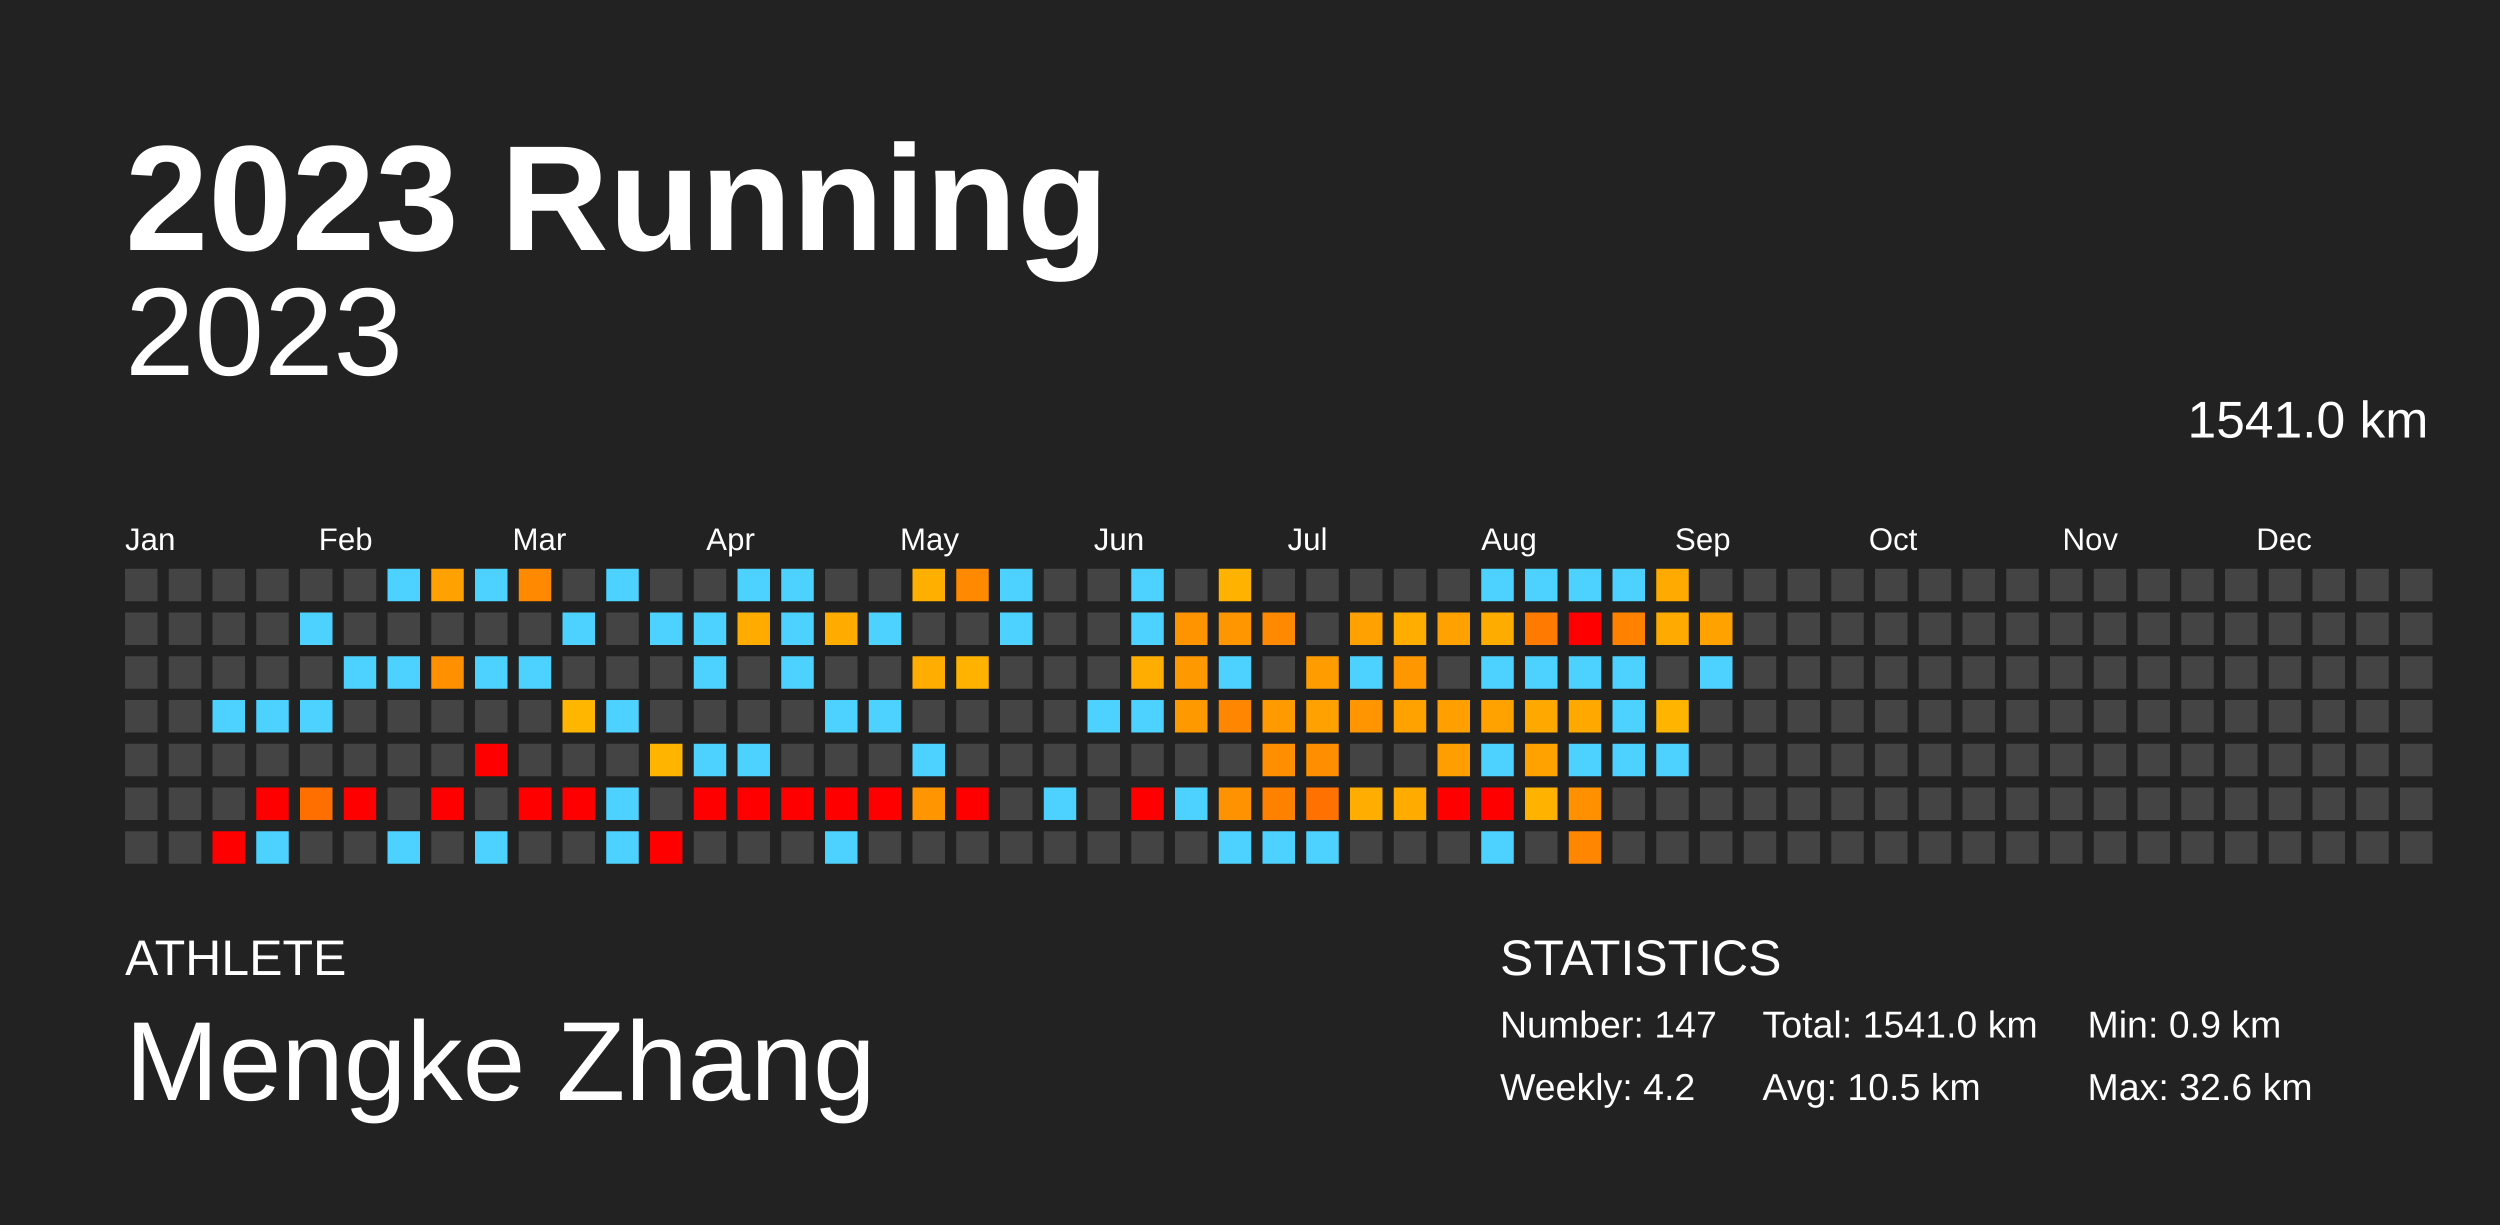
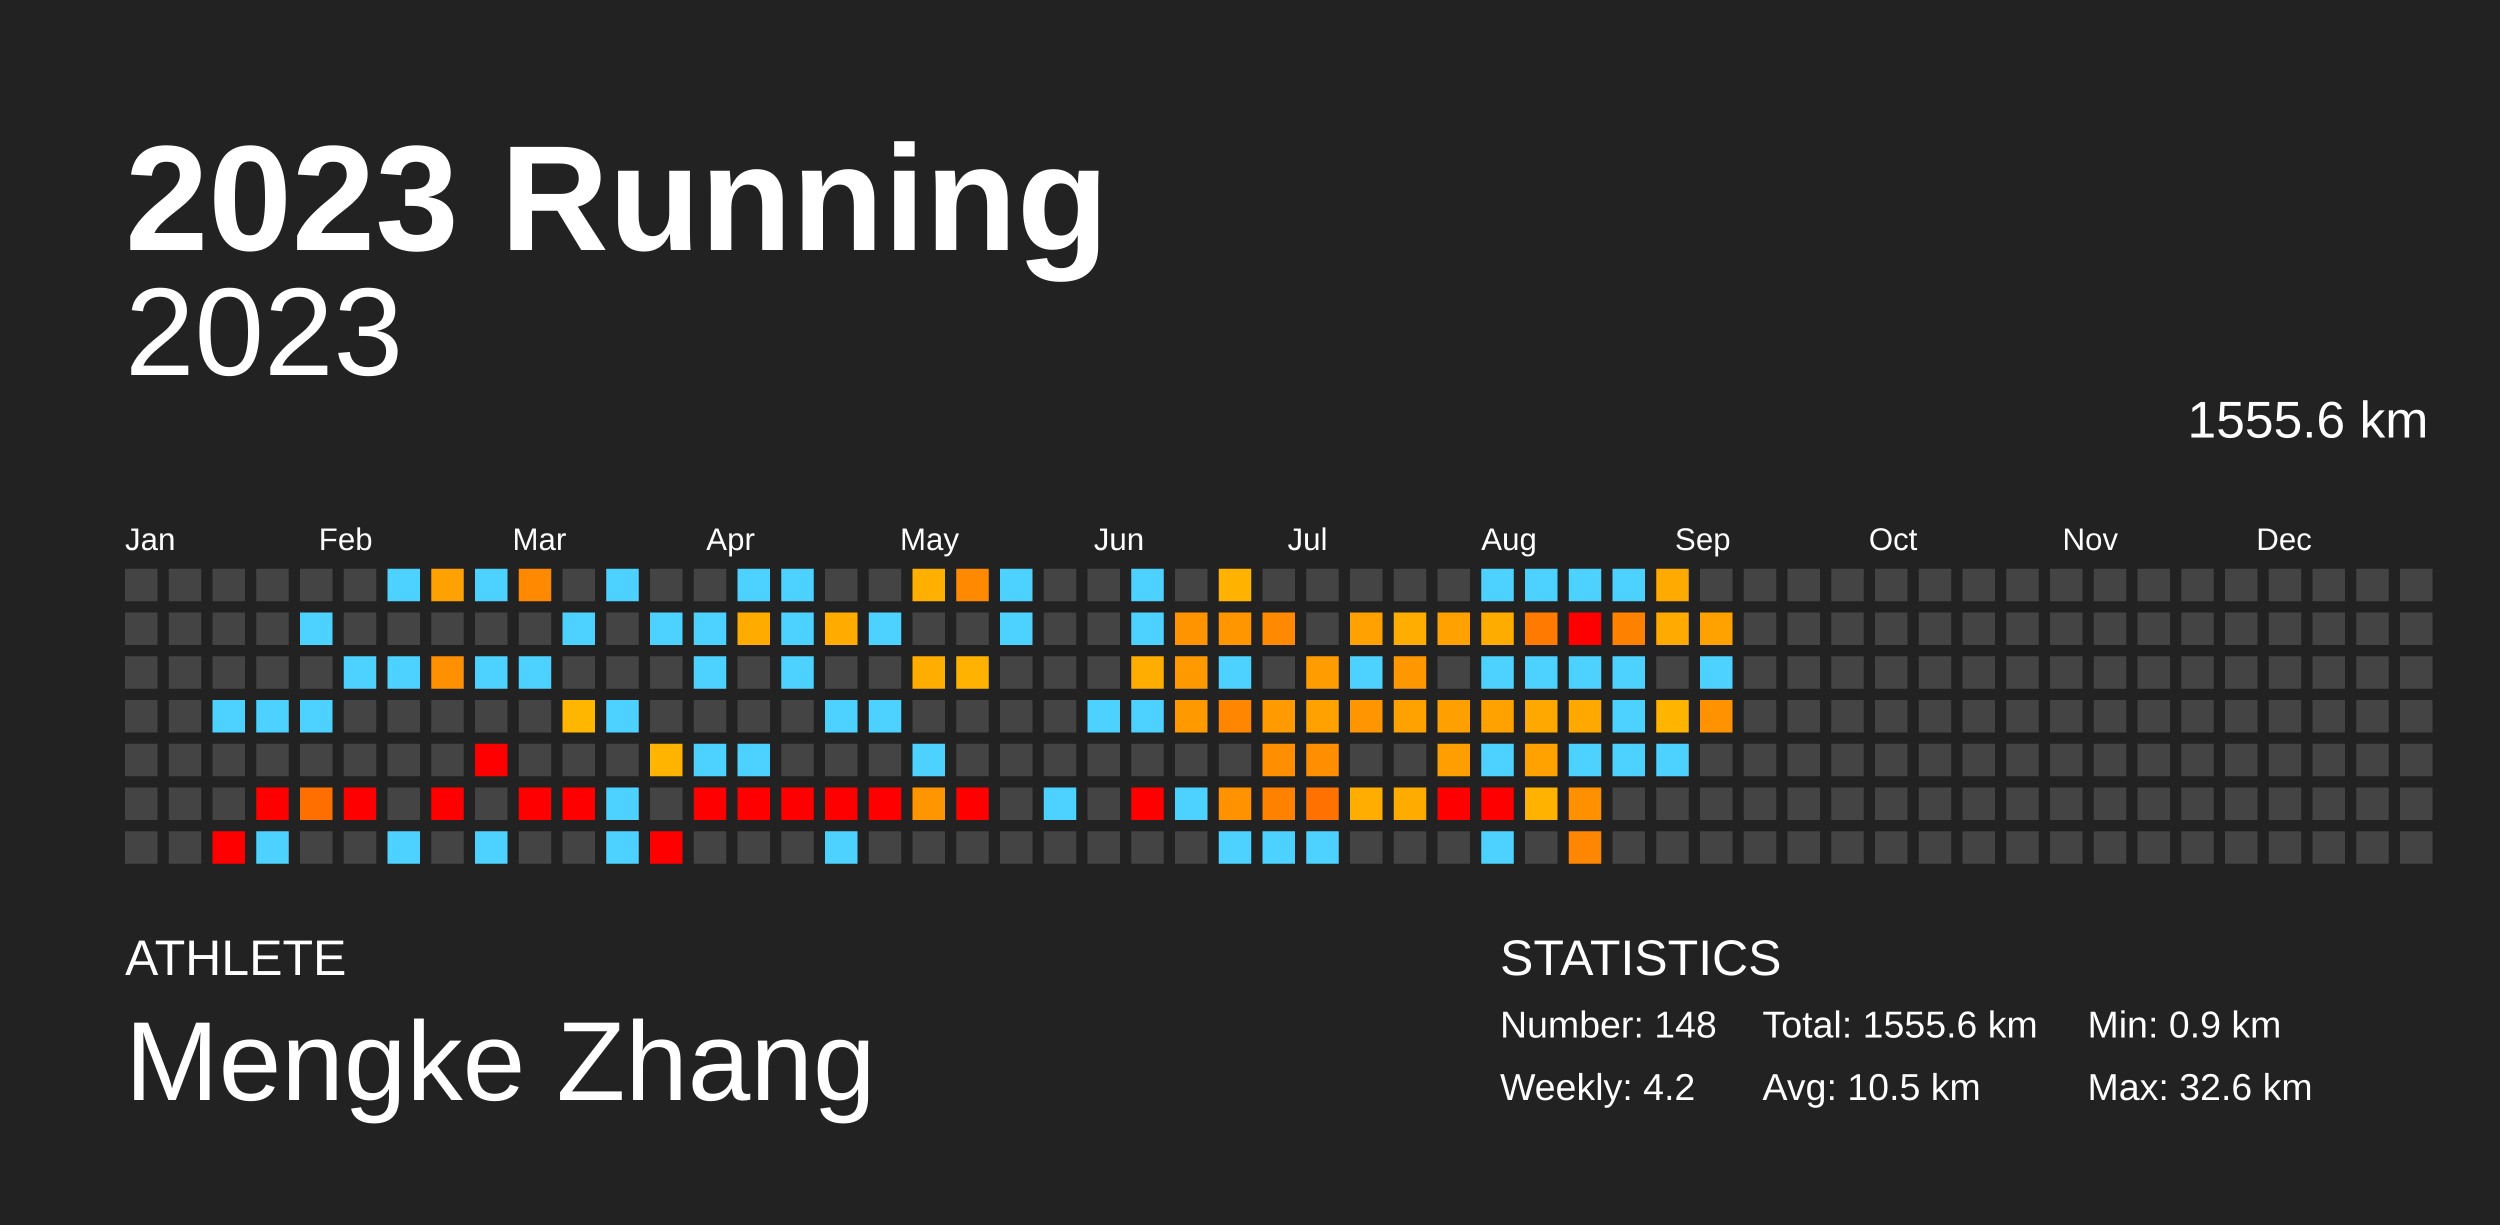
<svg xmlns="http://www.w3.org/2000/svg" baseProfile="full" height="98mm" version="1.1" viewBox="0,0,200,98" width="200mm">
  <defs />
  <rect fill="#222222" height="98" width="200" x="0" y="0" />
  <text fill="#FFFFFF" style="font-size:12px; font-family:Arial; font-weight:bold;" x="10" y="20">2023 Running</text>
  <text fill="#FFFFFF" style="font-size:4px; font-family:Arial" x="10" y="78">ATHLETE</text>
  <text fill="#FFFFFF" style="font-size:9px; font-family:Arial" x="10" y="88">Mengke Zhang</text>
  <text fill="#FFFFFF" style="font-size:4px; font-family:Arial" x="120" y="78">STATISTICS</text>
-   <text fill="#FFFFFF" style="font-size:3px; font-family:Arial" x="120" y="83">Number: 147</text>
+   <text fill="#FFFFFF" style="font-size:3px; font-family:Arial" x="120" y="83">Number: 148</text>
  <text fill="#FFFFFF" style="font-size:3px; font-family:Arial" x="120" y="88">Weekly: 4.2</text>
-   <text fill="#FFFFFF" style="font-size:3px; font-family:Arial" x="141" y="83">Total: 1541.0 km</text>
+   <text fill="#FFFFFF" style="font-size:3px; font-family:Arial" x="141" y="83">Total: 1555.6 km</text>
  <text fill="#FFFFFF" style="font-size:3px; font-family:Arial" x="141" y="88">Avg: 10.5 km</text>
  <text fill="#FFFFFF" style="font-size:3px; font-family:Arial" x="167" y="83">Min: 0.9 km</text>
  <text fill="#FFFFFF" style="font-size:3px; font-family:Arial" x="167" y="88">Max: 32.6 km</text>
  <text alignment-baseline="hanging" fill="#FFFFFF" style="font-size:10.0px; font-family:Arial;" x="10" y="30">2023</text>
-   <text alignment-baseline="hanging" fill="#FFFFFF" style="font-size:4.125px; font-family:Arial;" x="175" y="35">1541.0 km</text>
+   <text alignment-baseline="hanging" fill="#FFFFFF" style="font-size:4.125px; font-family:Arial;" x="175" y="35">1555.6 km</text>
  <text fill="#FFFFFF" style="font-size:2.5px; font-family:Arial" x="10.0" y="44">Jan</text>
  <text fill="#FFFFFF" style="font-size:2.5px; font-family:Arial" x="25.5" y="44">Feb</text>
  <text fill="#FFFFFF" style="font-size:2.5px; font-family:Arial" x="41.0" y="44">Mar</text>
  <text fill="#FFFFFF" style="font-size:2.5px; font-family:Arial" x="56.5" y="44">Apr</text>
  <text fill="#FFFFFF" style="font-size:2.5px; font-family:Arial" x="72.0" y="44">May</text>
  <text fill="#FFFFFF" style="font-size:2.5px; font-family:Arial" x="87.5" y="44">Jun</text>
  <text fill="#FFFFFF" style="font-size:2.5px; font-family:Arial" x="103.0" y="44">Jul</text>
  <text fill="#FFFFFF" style="font-size:2.5px; font-family:Arial" x="118.5" y="44">Aug</text>
  <text fill="#FFFFFF" style="font-size:2.5px; font-family:Arial" x="134.0" y="44">Sep</text>
  <text fill="#FFFFFF" style="font-size:2.5px; font-family:Arial" x="149.5" y="44">Oct</text>
  <text fill="#FFFFFF" style="font-size:2.5px; font-family:Arial" x="165.0" y="44">Nov</text>
  <text fill="#FFFFFF" style="font-size:2.5px; font-family:Arial" x="180.5" y="44">Dec</text>
  <rect fill="#444444" height="2.6" width="2.6" x="10.0" y="45.5" />
  <rect fill="#444444" height="2.6" width="2.6" x="10.0" y="49.0" />
  <rect fill="#444444" height="2.6" width="2.6" x="10.0" y="52.5" />
  <rect fill="#444444" height="2.6" width="2.6" x="10.0" y="56.0" />
  <rect fill="#444444" height="2.6" width="2.6" x="10.0" y="59.5" />
  <rect fill="#444444" height="2.6" width="2.6" x="10.0" y="63.0" />
  <rect fill="#444444" height="2.6" width="2.6" x="10.0" y="66.5" />
  <rect fill="#444444" height="2.6" width="2.6" x="13.5" y="45.5" />
  <rect fill="#444444" height="2.6" width="2.6" x="13.5" y="49.0" />
  <rect fill="#444444" height="2.6" width="2.6" x="13.5" y="52.5" />
  <rect fill="#444444" height="2.6" width="2.6" x="13.5" y="56.0" />
  <rect fill="#444444" height="2.6" width="2.6" x="13.5" y="59.5" />
  <rect fill="#444444" height="2.6" width="2.6" x="13.5" y="63.0" />
  <rect fill="#444444" height="2.6" width="2.6" x="13.5" y="66.5" />
  <rect fill="#444444" height="2.6" width="2.6" x="17.0" y="45.5" />
  <rect fill="#444444" height="2.6" width="2.6" x="17.0" y="49.0" />
  <rect fill="#444444" height="2.6" width="2.6" x="17.0" y="52.5" />
  <rect fill="#4dd2ff" height="2.6" width="2.6" x="17.0" y="56.0" />
  <rect fill="#444444" height="2.6" width="2.6" x="17.0" y="59.5" />
  <rect fill="#444444" height="2.6" width="2.6" x="17.0" y="63.0" />
  <rect fill="red" height="2.6" width="2.6" x="17.0" y="66.5" />
  <rect fill="#444444" height="2.6" width="2.6" x="20.5" y="45.5" />
  <rect fill="#444444" height="2.6" width="2.6" x="20.5" y="49.0" />
  <rect fill="#444444" height="2.6" width="2.6" x="20.5" y="52.5" />
  <rect fill="#4dd2ff" height="2.6" width="2.6" x="20.5" y="56.0" />
  <rect fill="#444444" height="2.6" width="2.6" x="20.5" y="59.5" />
  <rect fill="red" height="2.6" width="2.6" x="20.5" y="63.0" />
  <rect fill="#4dd2ff" height="2.6" width="2.6" x="20.5" y="66.5" />
  <rect fill="#444444" height="2.6" width="2.6" x="24.0" y="45.5" />
  <rect fill="#4dd2ff" height="2.6" width="2.6" x="24.0" y="49.0" />
  <rect fill="#444444" height="2.6" width="2.6" x="24.0" y="52.5" />
  <rect fill="#4dd2ff" height="2.6" width="2.6" x="24.0" y="56.0" />
  <rect fill="#444444" height="2.6" width="2.6" x="24.0" y="59.5" />
  <rect fill="#ff6f00" height="2.6" width="2.6" x="24.0" y="63.0" />
  <rect fill="#444444" height="2.6" width="2.6" x="24.0" y="66.5" />
  <rect fill="#444444" height="2.6" width="2.6" x="27.5" y="45.5" />
  <rect fill="#444444" height="2.6" width="2.6" x="27.5" y="49.0" />
  <rect fill="#4dd2ff" height="2.6" width="2.6" x="27.5" y="52.5" />
  <rect fill="#444444" height="2.6" width="2.6" x="27.5" y="56.0" />
  <rect fill="#444444" height="2.6" width="2.6" x="27.5" y="59.5" />
  <rect fill="red" height="2.6" width="2.6" x="27.5" y="63.0" />
  <rect fill="#444444" height="2.6" width="2.6" x="27.5" y="66.5" />
  <rect fill="#4dd2ff" height="2.6" width="2.6" x="31.0" y="45.5" />
  <rect fill="#444444" height="2.6" width="2.6" x="31.0" y="49.0" />
  <rect fill="#4dd2ff" height="2.6" width="2.6" x="31.0" y="52.5" />
  <rect fill="#444444" height="2.6" width="2.6" x="31.0" y="56.0" />
  <rect fill="#444444" height="2.6" width="2.6" x="31.0" y="59.5" />
  <rect fill="#444444" height="2.6" width="2.6" x="31.0" y="63.0" />
  <rect fill="#4dd2ff" height="2.6" width="2.6" x="31.0" y="66.5" />
  <rect fill="#ffa100" height="2.6" width="2.6" x="34.5" y="45.5" />
  <rect fill="#444444" height="2.6" width="2.6" x="34.5" y="49.0" />
  <rect fill="#ff9000" height="2.6" width="2.6" x="34.5" y="52.5" />
  <rect fill="#444444" height="2.6" width="2.6" x="34.5" y="56.0" />
  <rect fill="#444444" height="2.6" width="2.6" x="34.5" y="59.5" />
  <rect fill="red" height="2.6" width="2.6" x="34.5" y="63.0" />
  <rect fill="#444444" height="2.6" width="2.6" x="34.5" y="66.5" />
  <rect fill="#4dd2ff" height="2.6" width="2.6" x="38.0" y="45.5" />
  <rect fill="#444444" height="2.6" width="2.6" x="38.0" y="49.0" />
  <rect fill="#4dd2ff" height="2.6" width="2.6" x="38.0" y="52.5" />
  <rect fill="#444444" height="2.6" width="2.6" x="38.0" y="56.0" />
  <rect fill="red" height="2.6" width="2.6" x="38.0" y="59.5" />
  <rect fill="#444444" height="2.6" width="2.6" x="38.0" y="63.0" />
  <rect fill="#4dd2ff" height="2.6" width="2.6" x="38.0" y="66.5" />
  <rect fill="#ff8900" height="2.6" width="2.6" x="41.5" y="45.5" />
  <rect fill="#444444" height="2.6" width="2.6" x="41.5" y="49.0" />
  <rect fill="#4dd2ff" height="2.6" width="2.6" x="41.5" y="52.5" />
  <rect fill="#444444" height="2.6" width="2.6" x="41.5" y="56.0" />
  <rect fill="#444444" height="2.6" width="2.6" x="41.5" y="59.5" />
  <rect fill="red" height="2.6" width="2.6" x="41.5" y="63.0" />
  <rect fill="#444444" height="2.6" width="2.6" x="41.5" y="66.5" />
  <rect fill="#444444" height="2.6" width="2.6" x="45.0" y="45.5" />
  <rect fill="#4dd2ff" height="2.6" width="2.6" x="45.0" y="49.0" />
  <rect fill="#444444" height="2.6" width="2.6" x="45.0" y="52.5" />
  <rect fill="#ffb600" height="2.6" width="2.6" x="45.0" y="56.0" />
  <rect fill="#444444" height="2.6" width="2.6" x="45.0" y="59.5" />
  <rect fill="red" height="2.6" width="2.6" x="45.0" y="63.0" />
  <rect fill="#444444" height="2.6" width="2.6" x="45.0" y="66.5" />
  <rect fill="#4dd2ff" height="2.6" width="2.6" x="48.5" y="45.5" />
  <rect fill="#444444" height="2.6" width="2.6" x="48.5" y="49.0" />
  <rect fill="#444444" height="2.6" width="2.6" x="48.5" y="52.5" />
  <rect fill="#4dd2ff" height="2.6" width="2.6" x="48.5" y="56.0" />
  <rect fill="#444444" height="2.6" width="2.6" x="48.5" y="59.5" />
  <rect fill="#4dd2ff" height="2.6" width="2.6" x="48.5" y="63.0" />
  <rect fill="#4dd2ff" height="2.6" width="2.6" x="48.5" y="66.5" />
  <rect fill="#444444" height="2.6" width="2.6" x="52.0" y="45.5" />
  <rect fill="#4dd2ff" height="2.6" width="2.6" x="52.0" y="49.0" />
  <rect fill="#444444" height="2.6" width="2.6" x="52.0" y="52.5" />
  <rect fill="#444444" height="2.6" width="2.6" x="52.0" y="56.0" />
  <rect fill="#ffb500" height="2.6" width="2.6" x="52.0" y="59.5" />
  <rect fill="#444444" height="2.6" width="2.6" x="52.0" y="63.0" />
  <rect fill="red" height="2.6" width="2.6" x="52.0" y="66.5" />
  <rect fill="#444444" height="2.6" width="2.6" x="55.5" y="45.5" />
  <rect fill="#4dd2ff" height="2.6" width="2.6" x="55.5" y="49.0" />
  <rect fill="#4dd2ff" height="2.6" width="2.6" x="55.5" y="52.5" />
  <rect fill="#444444" height="2.6" width="2.6" x="55.5" y="56.0" />
  <rect fill="#4dd2ff" height="2.6" width="2.6" x="55.5" y="59.5" />
  <rect fill="red" height="2.6" width="2.6" x="55.5" y="63.0" />
  <rect fill="#444444" height="2.6" width="2.6" x="55.5" y="66.5" />
  <rect fill="#4dd2ff" height="2.6" width="2.6" x="59.0" y="45.5" />
  <rect fill="#ffab00" height="2.6" width="2.6" x="59.0" y="49.0" />
  <rect fill="#444444" height="2.6" width="2.6" x="59.0" y="52.5" />
  <rect fill="#444444" height="2.6" width="2.6" x="59.0" y="56.0" />
  <rect fill="#4dd2ff" height="2.6" width="2.6" x="59.0" y="59.5" />
  <rect fill="red" height="2.6" width="2.6" x="59.0" y="63.0" />
  <rect fill="#444444" height="2.6" width="2.6" x="59.0" y="66.5" />
  <rect fill="#4dd2ff" height="2.6" width="2.6" x="62.5" y="45.5" />
  <rect fill="#4dd2ff" height="2.6" width="2.6" x="62.5" y="49.0" />
  <rect fill="#4dd2ff" height="2.6" width="2.6" x="62.5" y="52.5" />
  <rect fill="#444444" height="2.6" width="2.6" x="62.5" y="56.0" />
  <rect fill="#444444" height="2.6" width="2.6" x="62.5" y="59.5" />
  <rect fill="red" height="2.6" width="2.6" x="62.5" y="63.0" />
  <rect fill="#444444" height="2.6" width="2.6" x="62.5" y="66.5" />
  <rect fill="#444444" height="2.6" width="2.6" x="66.0" y="45.5" />
  <rect fill="#ffab00" height="2.6" width="2.6" x="66.0" y="49.0" />
  <rect fill="#444444" height="2.6" width="2.6" x="66.0" y="52.5" />
  <rect fill="#4dd2ff" height="2.6" width="2.6" x="66.0" y="56.0" />
  <rect fill="#444444" height="2.6" width="2.6" x="66.0" y="59.5" />
  <rect fill="red" height="2.6" width="2.6" x="66.0" y="63.0" />
  <rect fill="#4dd2ff" height="2.6" width="2.6" x="66.0" y="66.5" />
  <rect fill="#444444" height="2.6" width="2.6" x="69.5" y="45.5" />
  <rect fill="#4dd2ff" height="2.6" width="2.6" x="69.5" y="49.0" />
  <rect fill="#444444" height="2.6" width="2.6" x="69.5" y="52.5" />
  <rect fill="#4dd2ff" height="2.6" width="2.6" x="69.5" y="56.0" />
  <rect fill="#444444" height="2.6" width="2.6" x="69.5" y="59.5" />
  <rect fill="red" height="2.6" width="2.6" x="69.5" y="63.0" />
  <rect fill="#444444" height="2.6" width="2.6" x="69.5" y="66.5" />
  <rect fill="#ffaf00" height="2.6" width="2.6" x="73.0" y="45.5" />
  <rect fill="#444444" height="2.6" width="2.6" x="73.0" y="49.0" />
  <rect fill="#ffae00" height="2.6" width="2.6" x="73.0" y="52.5" />
  <rect fill="#444444" height="2.6" width="2.6" x="73.0" y="56.0" />
  <rect fill="#4dd2ff" height="2.6" width="2.6" x="73.0" y="59.5" />
  <rect fill="#ff9500" height="2.6" width="2.6" x="73.0" y="63.0" />
  <rect fill="#444444" height="2.6" width="2.6" x="73.0" y="66.5" />
  <rect fill="#ff8900" height="2.6" width="2.6" x="76.5" y="45.5" />
  <rect fill="#444444" height="2.6" width="2.6" x="76.5" y="49.0" />
  <rect fill="#ffb300" height="2.6" width="2.6" x="76.5" y="52.5" />
  <rect fill="#444444" height="2.6" width="2.6" x="76.5" y="56.0" />
  <rect fill="#444444" height="2.6" width="2.6" x="76.5" y="59.5" />
  <rect fill="red" height="2.6" width="2.6" x="76.5" y="63.0" />
  <rect fill="#444444" height="2.6" width="2.6" x="76.5" y="66.5" />
  <rect fill="#4dd2ff" height="2.6" width="2.6" x="80.0" y="45.5" />
  <rect fill="#4dd2ff" height="2.6" width="2.6" x="80.0" y="49.0" />
  <rect fill="#444444" height="2.6" width="2.6" x="80.0" y="52.5" />
  <rect fill="#444444" height="2.6" width="2.6" x="80.0" y="56.0" />
  <rect fill="#444444" height="2.6" width="2.6" x="80.0" y="59.5" />
  <rect fill="#444444" height="2.6" width="2.6" x="80.0" y="63.0" />
  <rect fill="#444444" height="2.6" width="2.6" x="80.0" y="66.5" />
  <rect fill="#444444" height="2.6" width="2.6" x="83.5" y="45.5" />
  <rect fill="#444444" height="2.6" width="2.6" x="83.5" y="49.0" />
  <rect fill="#444444" height="2.6" width="2.6" x="83.5" y="52.5" />
  <rect fill="#444444" height="2.6" width="2.6" x="83.5" y="56.0" />
  <rect fill="#444444" height="2.6" width="2.6" x="83.5" y="59.5" />
  <rect fill="#4dd2ff" height="2.6" width="2.6" x="83.5" y="63.0" />
  <rect fill="#444444" height="2.6" width="2.6" x="83.5" y="66.5" />
  <rect fill="#444444" height="2.6" width="2.6" x="87.0" y="45.5" />
  <rect fill="#444444" height="2.6" width="2.6" x="87.0" y="49.0" />
  <rect fill="#444444" height="2.6" width="2.6" x="87.0" y="52.5" />
  <rect fill="#4dd2ff" height="2.6" width="2.6" x="87.0" y="56.0" />
  <rect fill="#444444" height="2.6" width="2.6" x="87.0" y="59.5" />
  <rect fill="#444444" height="2.6" width="2.6" x="87.0" y="63.0" />
  <rect fill="#444444" height="2.6" width="2.6" x="87.0" y="66.5" />
  <rect fill="#4dd2ff" height="2.6" width="2.6" x="90.5" y="45.5" />
  <rect fill="#4dd2ff" height="2.6" width="2.6" x="90.5" y="49.0" />
  <rect fill="#ffad00" height="2.6" width="2.6" x="90.5" y="52.5" />
  <rect fill="#4dd2ff" height="2.6" width="2.6" x="90.5" y="56.0" />
  <rect fill="#444444" height="2.6" width="2.6" x="90.5" y="59.5" />
  <rect fill="red" height="2.6" width="2.6" x="90.5" y="63.0" />
  <rect fill="#444444" height="2.6" width="2.6" x="90.5" y="66.5" />
  <rect fill="#444444" height="2.6" width="2.6" x="94.0" y="45.5" />
  <rect fill="#ff9300" height="2.6" width="2.6" x="94.0" y="49.0" />
  <rect fill="#ff9900" height="2.6" width="2.6" x="94.0" y="52.5" />
  <rect fill="#ff9900" height="2.6" width="2.6" x="94.0" y="56.0" />
  <rect fill="#444444" height="2.6" width="2.6" x="94.0" y="59.5" />
  <rect fill="#4dd2ff" height="2.6" width="2.6" x="94.0" y="63.0" />
  <rect fill="#444444" height="2.6" width="2.6" x="94.0" y="66.5" />
  <rect fill="#ffb200" height="2.6" width="2.6" x="97.5" y="45.5" />
  <rect fill="#ff9600" height="2.6" width="2.6" x="97.5" y="49.0" />
  <rect fill="#4dd2ff" height="2.6" width="2.6" x="97.5" y="52.5" />
  <rect fill="#ff8600" height="2.6" width="2.6" x="97.5" y="56.0" />
  <rect fill="#444444" height="2.6" width="2.6" x="97.5" y="59.5" />
  <rect fill="#ff9200" height="2.6" width="2.6" x="97.5" y="63.0" />
  <rect fill="#4dd2ff" height="2.6" width="2.6" x="97.5" y="66.5" />
  <rect fill="#444444" height="2.6" width="2.6" x="101.0" y="45.5" />
  <rect fill="#ff8900" height="2.6" width="2.6" x="101.0" y="49.0" />
  <rect fill="#444444" height="2.6" width="2.6" x="101.0" y="52.5" />
  <rect fill="#ff9a00" height="2.6" width="2.6" x="101.0" y="56.0" />
  <rect fill="#ff8f00" height="2.6" width="2.6" x="101.0" y="59.5" />
  <rect fill="#ff8100" height="2.6" width="2.6" x="101.0" y="63.0" />
  <rect fill="#4dd2ff" height="2.6" width="2.6" x="101.0" y="66.5" />
  <rect fill="#444444" height="2.6" width="2.6" x="104.5" y="45.5" />
  <rect fill="#444444" height="2.6" width="2.6" x="104.5" y="49.0" />
  <rect fill="#ff9d00" height="2.6" width="2.6" x="104.5" y="52.5" />
  <rect fill="#ffa100" height="2.6" width="2.6" x="104.5" y="56.0" />
  <rect fill="#ff8e00" height="2.6" width="2.6" x="104.5" y="59.5" />
  <rect fill="#ff7100" height="2.6" width="2.6" x="104.5" y="63.0" />
  <rect fill="#4dd2ff" height="2.6" width="2.6" x="104.5" y="66.5" />
  <rect fill="#444444" height="2.6" width="2.6" x="108.0" y="45.5" />
  <rect fill="#ffa100" height="2.6" width="2.6" x="108.0" y="49.0" />
  <rect fill="#4dd2ff" height="2.6" width="2.6" x="108.0" y="52.5" />
  <rect fill="#ff9500" height="2.6" width="2.6" x="108.0" y="56.0" />
  <rect fill="#444444" height="2.6" width="2.6" x="108.0" y="59.5" />
  <rect fill="#ffae00" height="2.6" width="2.6" x="108.0" y="63.0" />
  <rect fill="#444444" height="2.6" width="2.6" x="108.0" y="66.5" />
  <rect fill="#444444" height="2.6" width="2.6" x="111.5" y="45.5" />
  <rect fill="#ffad00" height="2.6" width="2.6" x="111.5" y="49.0" />
  <rect fill="#ff9800" height="2.6" width="2.6" x="111.5" y="52.5" />
  <rect fill="#ffa200" height="2.6" width="2.6" x="111.5" y="56.0" />
  <rect fill="#444444" height="2.6" width="2.6" x="111.5" y="59.5" />
  <rect fill="#ffab00" height="2.6" width="2.6" x="111.5" y="63.0" />
  <rect fill="#444444" height="2.6" width="2.6" x="111.5" y="66.5" />
  <rect fill="#444444" height="2.6" width="2.6" x="115.0" y="45.5" />
  <rect fill="#ffa100" height="2.6" width="2.6" x="115.0" y="49.0" />
  <rect fill="#444444" height="2.6" width="2.6" x="115.0" y="52.5" />
  <rect fill="#ff9f00" height="2.6" width="2.6" x="115.0" y="56.0" />
  <rect fill="#ff9e00" height="2.6" width="2.6" x="115.0" y="59.5" />
  <rect fill="red" height="2.6" width="2.6" x="115.0" y="63.0" />
  <rect fill="#444444" height="2.6" width="2.6" x="115.0" y="66.5" />
  <rect fill="#4dd2ff" height="2.6" width="2.6" x="118.5" y="45.5" />
  <rect fill="#ffac00" height="2.6" width="2.6" x="118.5" y="49.0" />
  <rect fill="#4dd2ff" height="2.6" width="2.6" x="118.5" y="52.5" />
  <rect fill="#ffa200" height="2.6" width="2.6" x="118.5" y="56.0" />
  <rect fill="#4dd2ff" height="2.6" width="2.6" x="118.5" y="59.5" />
  <rect fill="red" height="2.6" width="2.6" x="118.5" y="63.0" />
  <rect fill="#4dd2ff" height="2.6" width="2.6" x="118.5" y="66.5" />
  <rect fill="#4dd2ff" height="2.6" width="2.6" x="122.0" y="45.5" />
  <rect fill="#ff7a00" height="2.6" width="2.6" x="122.0" y="49.0" />
  <rect fill="#4dd2ff" height="2.6" width="2.6" x="122.0" y="52.5" />
  <rect fill="#ffa900" height="2.6" width="2.6" x="122.0" y="56.0" />
  <rect fill="#ffa200" height="2.6" width="2.6" x="122.0" y="59.5" />
  <rect fill="#ffb200" height="2.6" width="2.6" x="122.0" y="63.0" />
  <rect fill="#444444" height="2.6" width="2.6" x="122.0" y="66.5" />
  <rect fill="#4dd2ff" height="2.6" width="2.6" x="125.5" y="45.5" />
  <rect fill="red" height="2.6" width="2.6" x="125.5" y="49.0" />
  <rect fill="#4dd2ff" height="2.6" width="2.6" x="125.5" y="52.5" />
  <rect fill="#ffa800" height="2.6" width="2.6" x="125.5" y="56.0" />
  <rect fill="#4dd2ff" height="2.6" width="2.6" x="125.5" y="59.5" />
  <rect fill="#ff9100" height="2.6" width="2.6" x="125.5" y="63.0" />
  <rect fill="#ff8600" height="2.6" width="2.6" x="125.5" y="66.5" />
  <rect fill="#4dd2ff" height="2.6" width="2.6" x="129.0" y="45.5" />
  <rect fill="#ff8100" height="2.6" width="2.6" x="129.0" y="49.0" />
  <rect fill="#4dd2ff" height="2.6" width="2.6" x="129.0" y="52.5" />
  <rect fill="#4dd2ff" height="2.6" width="2.6" x="129.0" y="56.0" />
  <rect fill="#4dd2ff" height="2.6" width="2.6" x="129.0" y="59.5" />
  <rect fill="#444444" height="2.6" width="2.6" x="129.0" y="63.0" />
  <rect fill="#444444" height="2.6" width="2.6" x="129.0" y="66.5" />
  <rect fill="#ffaa00" height="2.6" width="2.6" x="132.5" y="45.5" />
  <rect fill="#ffaa00" height="2.6" width="2.6" x="132.5" y="49.0" />
  <rect fill="#444444" height="2.6" width="2.6" x="132.5" y="52.5" />
  <rect fill="#ffb500" height="2.6" width="2.6" x="132.5" y="56.0" />
  <rect fill="#4dd2ff" height="2.6" width="2.6" x="132.5" y="59.5" />
  <rect fill="#444444" height="2.6" width="2.6" x="132.5" y="63.0" />
  <rect fill="#444444" height="2.6" width="2.6" x="132.5" y="66.5" />
  <rect fill="#444444" height="2.6" width="2.6" x="136.0" y="45.5" />
  <rect fill="#ffa200" height="2.6" width="2.6" x="136.0" y="49.0" />
  <rect fill="#4dd2ff" height="2.6" width="2.6" x="136.0" y="52.5" />
-   <rect fill="#444444" height="2.6" width="2.6" x="136.0" y="56.0" />
+   <rect fill="#ff9200" height="2.6" width="2.6" x="136.0" y="56.0" />
  <rect fill="#444444" height="2.6" width="2.6" x="136.0" y="59.5" />
  <rect fill="#444444" height="2.6" width="2.6" x="136.0" y="63.0" />
  <rect fill="#444444" height="2.6" width="2.6" x="136.0" y="66.5" />
  <rect fill="#444444" height="2.6" width="2.6" x="139.5" y="45.5" />
  <rect fill="#444444" height="2.6" width="2.6" x="139.5" y="49.0" />
  <rect fill="#444444" height="2.6" width="2.6" x="139.5" y="52.5" />
  <rect fill="#444444" height="2.6" width="2.6" x="139.5" y="56.0" />
  <rect fill="#444444" height="2.6" width="2.6" x="139.5" y="59.5" />
  <rect fill="#444444" height="2.6" width="2.6" x="139.5" y="63.0" />
  <rect fill="#444444" height="2.6" width="2.6" x="139.5" y="66.5" />
  <rect fill="#444444" height="2.6" width="2.6" x="143.0" y="45.5" />
  <rect fill="#444444" height="2.6" width="2.6" x="143.0" y="49.0" />
  <rect fill="#444444" height="2.6" width="2.6" x="143.0" y="52.5" />
  <rect fill="#444444" height="2.6" width="2.6" x="143.0" y="56.0" />
  <rect fill="#444444" height="2.6" width="2.6" x="143.0" y="59.5" />
  <rect fill="#444444" height="2.6" width="2.6" x="143.0" y="63.0" />
  <rect fill="#444444" height="2.6" width="2.6" x="143.0" y="66.5" />
  <rect fill="#444444" height="2.6" width="2.6" x="146.5" y="45.5" />
  <rect fill="#444444" height="2.6" width="2.6" x="146.5" y="49.0" />
  <rect fill="#444444" height="2.6" width="2.6" x="146.5" y="52.5" />
  <rect fill="#444444" height="2.6" width="2.6" x="146.5" y="56.0" />
  <rect fill="#444444" height="2.6" width="2.6" x="146.5" y="59.5" />
  <rect fill="#444444" height="2.6" width="2.6" x="146.5" y="63.0" />
  <rect fill="#444444" height="2.6" width="2.6" x="146.5" y="66.5" />
  <rect fill="#444444" height="2.6" width="2.6" x="150.0" y="45.5" />
  <rect fill="#444444" height="2.6" width="2.6" x="150.0" y="49.0" />
  <rect fill="#444444" height="2.6" width="2.6" x="150.0" y="52.5" />
  <rect fill="#444444" height="2.6" width="2.6" x="150.0" y="56.0" />
  <rect fill="#444444" height="2.6" width="2.6" x="150.0" y="59.5" />
  <rect fill="#444444" height="2.6" width="2.6" x="150.0" y="63.0" />
  <rect fill="#444444" height="2.6" width="2.6" x="150.0" y="66.5" />
  <rect fill="#444444" height="2.6" width="2.6" x="153.5" y="45.5" />
  <rect fill="#444444" height="2.6" width="2.6" x="153.5" y="49.0" />
  <rect fill="#444444" height="2.6" width="2.6" x="153.5" y="52.5" />
  <rect fill="#444444" height="2.6" width="2.6" x="153.5" y="56.0" />
  <rect fill="#444444" height="2.6" width="2.6" x="153.5" y="59.5" />
  <rect fill="#444444" height="2.6" width="2.6" x="153.5" y="63.0" />
  <rect fill="#444444" height="2.6" width="2.6" x="153.5" y="66.5" />
  <rect fill="#444444" height="2.6" width="2.6" x="157.0" y="45.5" />
  <rect fill="#444444" height="2.6" width="2.6" x="157.0" y="49.0" />
  <rect fill="#444444" height="2.6" width="2.6" x="157.0" y="52.5" />
  <rect fill="#444444" height="2.6" width="2.6" x="157.0" y="56.0" />
  <rect fill="#444444" height="2.6" width="2.6" x="157.0" y="59.5" />
  <rect fill="#444444" height="2.6" width="2.6" x="157.0" y="63.0" />
  <rect fill="#444444" height="2.6" width="2.6" x="157.0" y="66.5" />
  <rect fill="#444444" height="2.6" width="2.6" x="160.5" y="45.5" />
  <rect fill="#444444" height="2.6" width="2.6" x="160.5" y="49.0" />
  <rect fill="#444444" height="2.6" width="2.6" x="160.5" y="52.5" />
  <rect fill="#444444" height="2.6" width="2.6" x="160.5" y="56.0" />
  <rect fill="#444444" height="2.6" width="2.6" x="160.5" y="59.5" />
  <rect fill="#444444" height="2.6" width="2.6" x="160.5" y="63.0" />
  <rect fill="#444444" height="2.6" width="2.6" x="160.5" y="66.5" />
  <rect fill="#444444" height="2.6" width="2.6" x="164.0" y="45.5" />
  <rect fill="#444444" height="2.6" width="2.6" x="164.0" y="49.0" />
  <rect fill="#444444" height="2.6" width="2.6" x="164.0" y="52.5" />
  <rect fill="#444444" height="2.6" width="2.6" x="164.0" y="56.0" />
  <rect fill="#444444" height="2.6" width="2.6" x="164.0" y="59.5" />
  <rect fill="#444444" height="2.6" width="2.6" x="164.0" y="63.0" />
  <rect fill="#444444" height="2.6" width="2.6" x="164.0" y="66.5" />
  <rect fill="#444444" height="2.6" width="2.6" x="167.5" y="45.5" />
  <rect fill="#444444" height="2.6" width="2.6" x="167.5" y="49.0" />
  <rect fill="#444444" height="2.6" width="2.6" x="167.5" y="52.5" />
  <rect fill="#444444" height="2.6" width="2.6" x="167.5" y="56.0" />
  <rect fill="#444444" height="2.6" width="2.6" x="167.5" y="59.5" />
  <rect fill="#444444" height="2.6" width="2.6" x="167.5" y="63.0" />
  <rect fill="#444444" height="2.6" width="2.6" x="167.5" y="66.5" />
  <rect fill="#444444" height="2.6" width="2.6" x="171.0" y="45.5" />
  <rect fill="#444444" height="2.6" width="2.6" x="171.0" y="49.0" />
  <rect fill="#444444" height="2.6" width="2.6" x="171.0" y="52.5" />
  <rect fill="#444444" height="2.6" width="2.6" x="171.0" y="56.0" />
  <rect fill="#444444" height="2.6" width="2.6" x="171.0" y="59.5" />
  <rect fill="#444444" height="2.6" width="2.6" x="171.0" y="63.0" />
  <rect fill="#444444" height="2.6" width="2.6" x="171.0" y="66.5" />
  <rect fill="#444444" height="2.6" width="2.6" x="174.5" y="45.5" />
  <rect fill="#444444" height="2.6" width="2.6" x="174.5" y="49.0" />
  <rect fill="#444444" height="2.6" width="2.6" x="174.5" y="52.5" />
  <rect fill="#444444" height="2.6" width="2.6" x="174.5" y="56.0" />
  <rect fill="#444444" height="2.6" width="2.6" x="174.5" y="59.5" />
  <rect fill="#444444" height="2.6" width="2.6" x="174.5" y="63.0" />
  <rect fill="#444444" height="2.6" width="2.6" x="174.5" y="66.5" />
  <rect fill="#444444" height="2.6" width="2.6" x="178.0" y="45.5" />
  <rect fill="#444444" height="2.6" width="2.6" x="178.0" y="49.0" />
  <rect fill="#444444" height="2.6" width="2.6" x="178.0" y="52.5" />
  <rect fill="#444444" height="2.6" width="2.6" x="178.0" y="56.0" />
  <rect fill="#444444" height="2.6" width="2.6" x="178.0" y="59.5" />
  <rect fill="#444444" height="2.6" width="2.6" x="178.0" y="63.0" />
  <rect fill="#444444" height="2.6" width="2.6" x="178.0" y="66.5" />
  <rect fill="#444444" height="2.6" width="2.6" x="181.5" y="45.5" />
  <rect fill="#444444" height="2.6" width="2.6" x="181.5" y="49.0" />
  <rect fill="#444444" height="2.6" width="2.6" x="181.5" y="52.5" />
  <rect fill="#444444" height="2.6" width="2.6" x="181.5" y="56.0" />
  <rect fill="#444444" height="2.6" width="2.6" x="181.5" y="59.5" />
  <rect fill="#444444" height="2.6" width="2.6" x="181.5" y="63.0" />
  <rect fill="#444444" height="2.6" width="2.6" x="181.5" y="66.5" />
  <rect fill="#444444" height="2.6" width="2.6" x="185.0" y="45.5" />
  <rect fill="#444444" height="2.6" width="2.6" x="185.0" y="49.0" />
  <rect fill="#444444" height="2.6" width="2.6" x="185.0" y="52.5" />
  <rect fill="#444444" height="2.6" width="2.6" x="185.0" y="56.0" />
  <rect fill="#444444" height="2.6" width="2.6" x="185.0" y="59.5" />
  <rect fill="#444444" height="2.6" width="2.6" x="185.0" y="63.0" />
  <rect fill="#444444" height="2.6" width="2.6" x="185.0" y="66.5" />
  <rect fill="#444444" height="2.6" width="2.6" x="188.5" y="45.5" />
  <rect fill="#444444" height="2.6" width="2.6" x="188.5" y="49.0" />
  <rect fill="#444444" height="2.6" width="2.6" x="188.5" y="52.5" />
  <rect fill="#444444" height="2.6" width="2.6" x="188.5" y="56.0" />
  <rect fill="#444444" height="2.6" width="2.6" x="188.5" y="59.5" />
  <rect fill="#444444" height="2.6" width="2.6" x="188.5" y="63.0" />
  <rect fill="#444444" height="2.6" width="2.6" x="188.5" y="66.5" />
  <rect fill="#444444" height="2.6" width="2.6" x="192.0" y="45.5" />
  <rect fill="#444444" height="2.6" width="2.6" x="192.0" y="49.0" />
  <rect fill="#444444" height="2.6" width="2.6" x="192.0" y="52.5" />
  <rect fill="#444444" height="2.6" width="2.6" x="192.0" y="56.0" />
  <rect fill="#444444" height="2.6" width="2.6" x="192.0" y="59.5" />
  <rect fill="#444444" height="2.6" width="2.6" x="192.0" y="63.0" />
  <rect fill="#444444" height="2.6" width="2.6" x="192.0" y="66.5" />
</svg>
